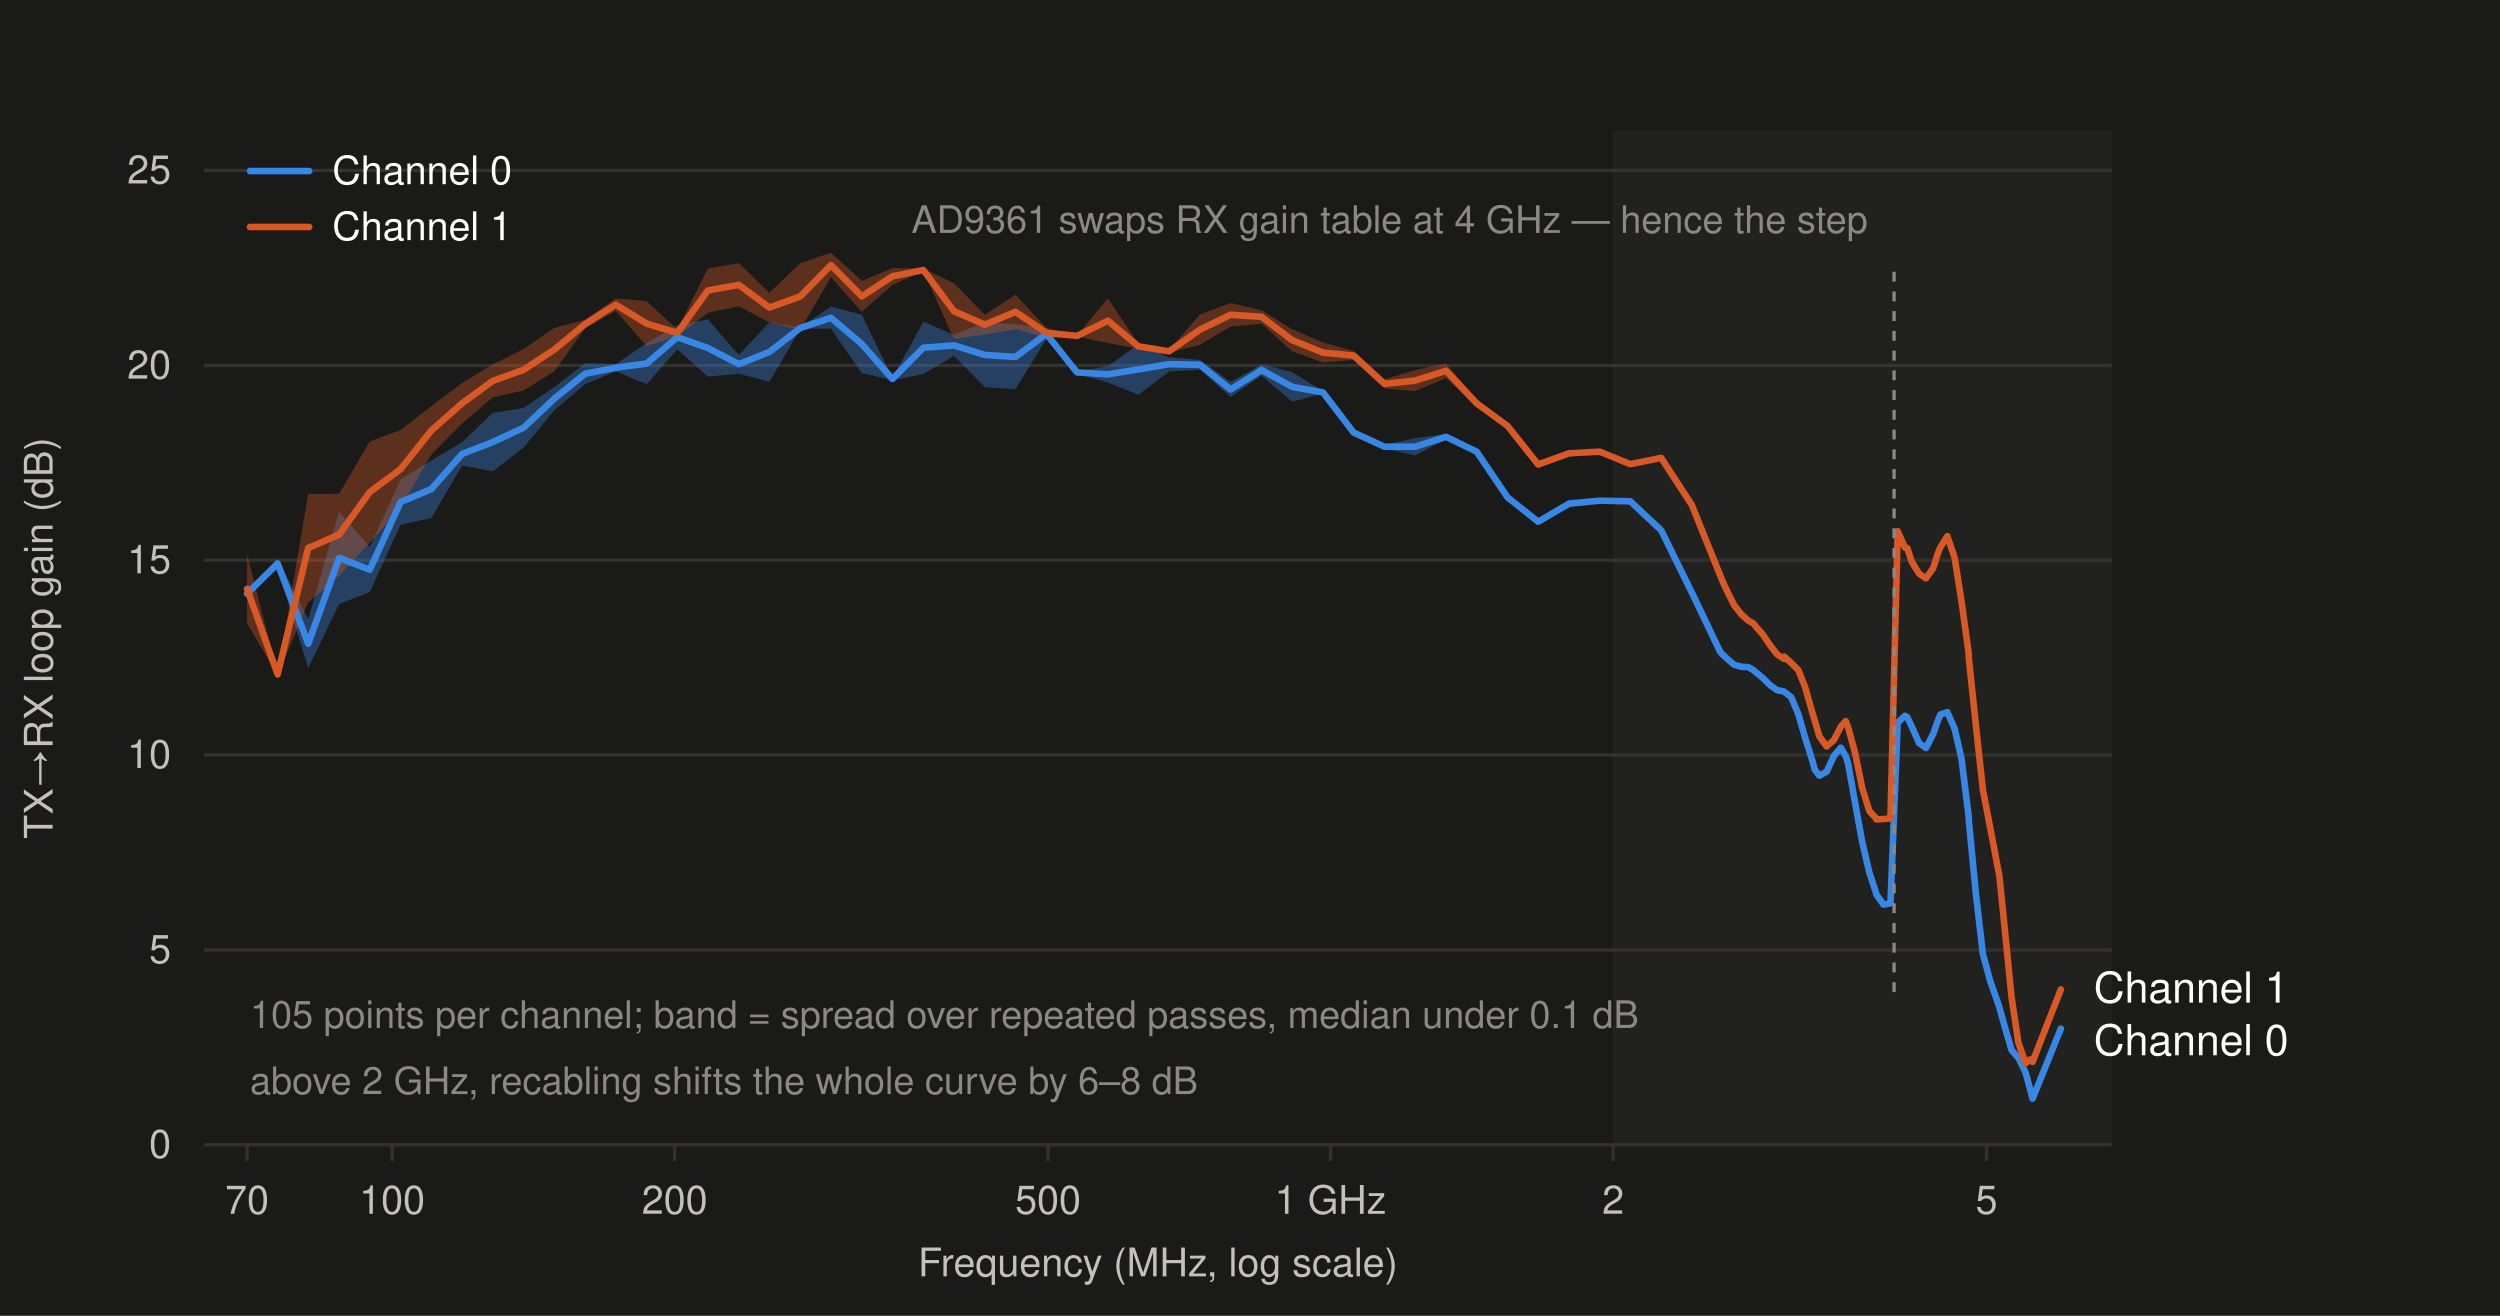
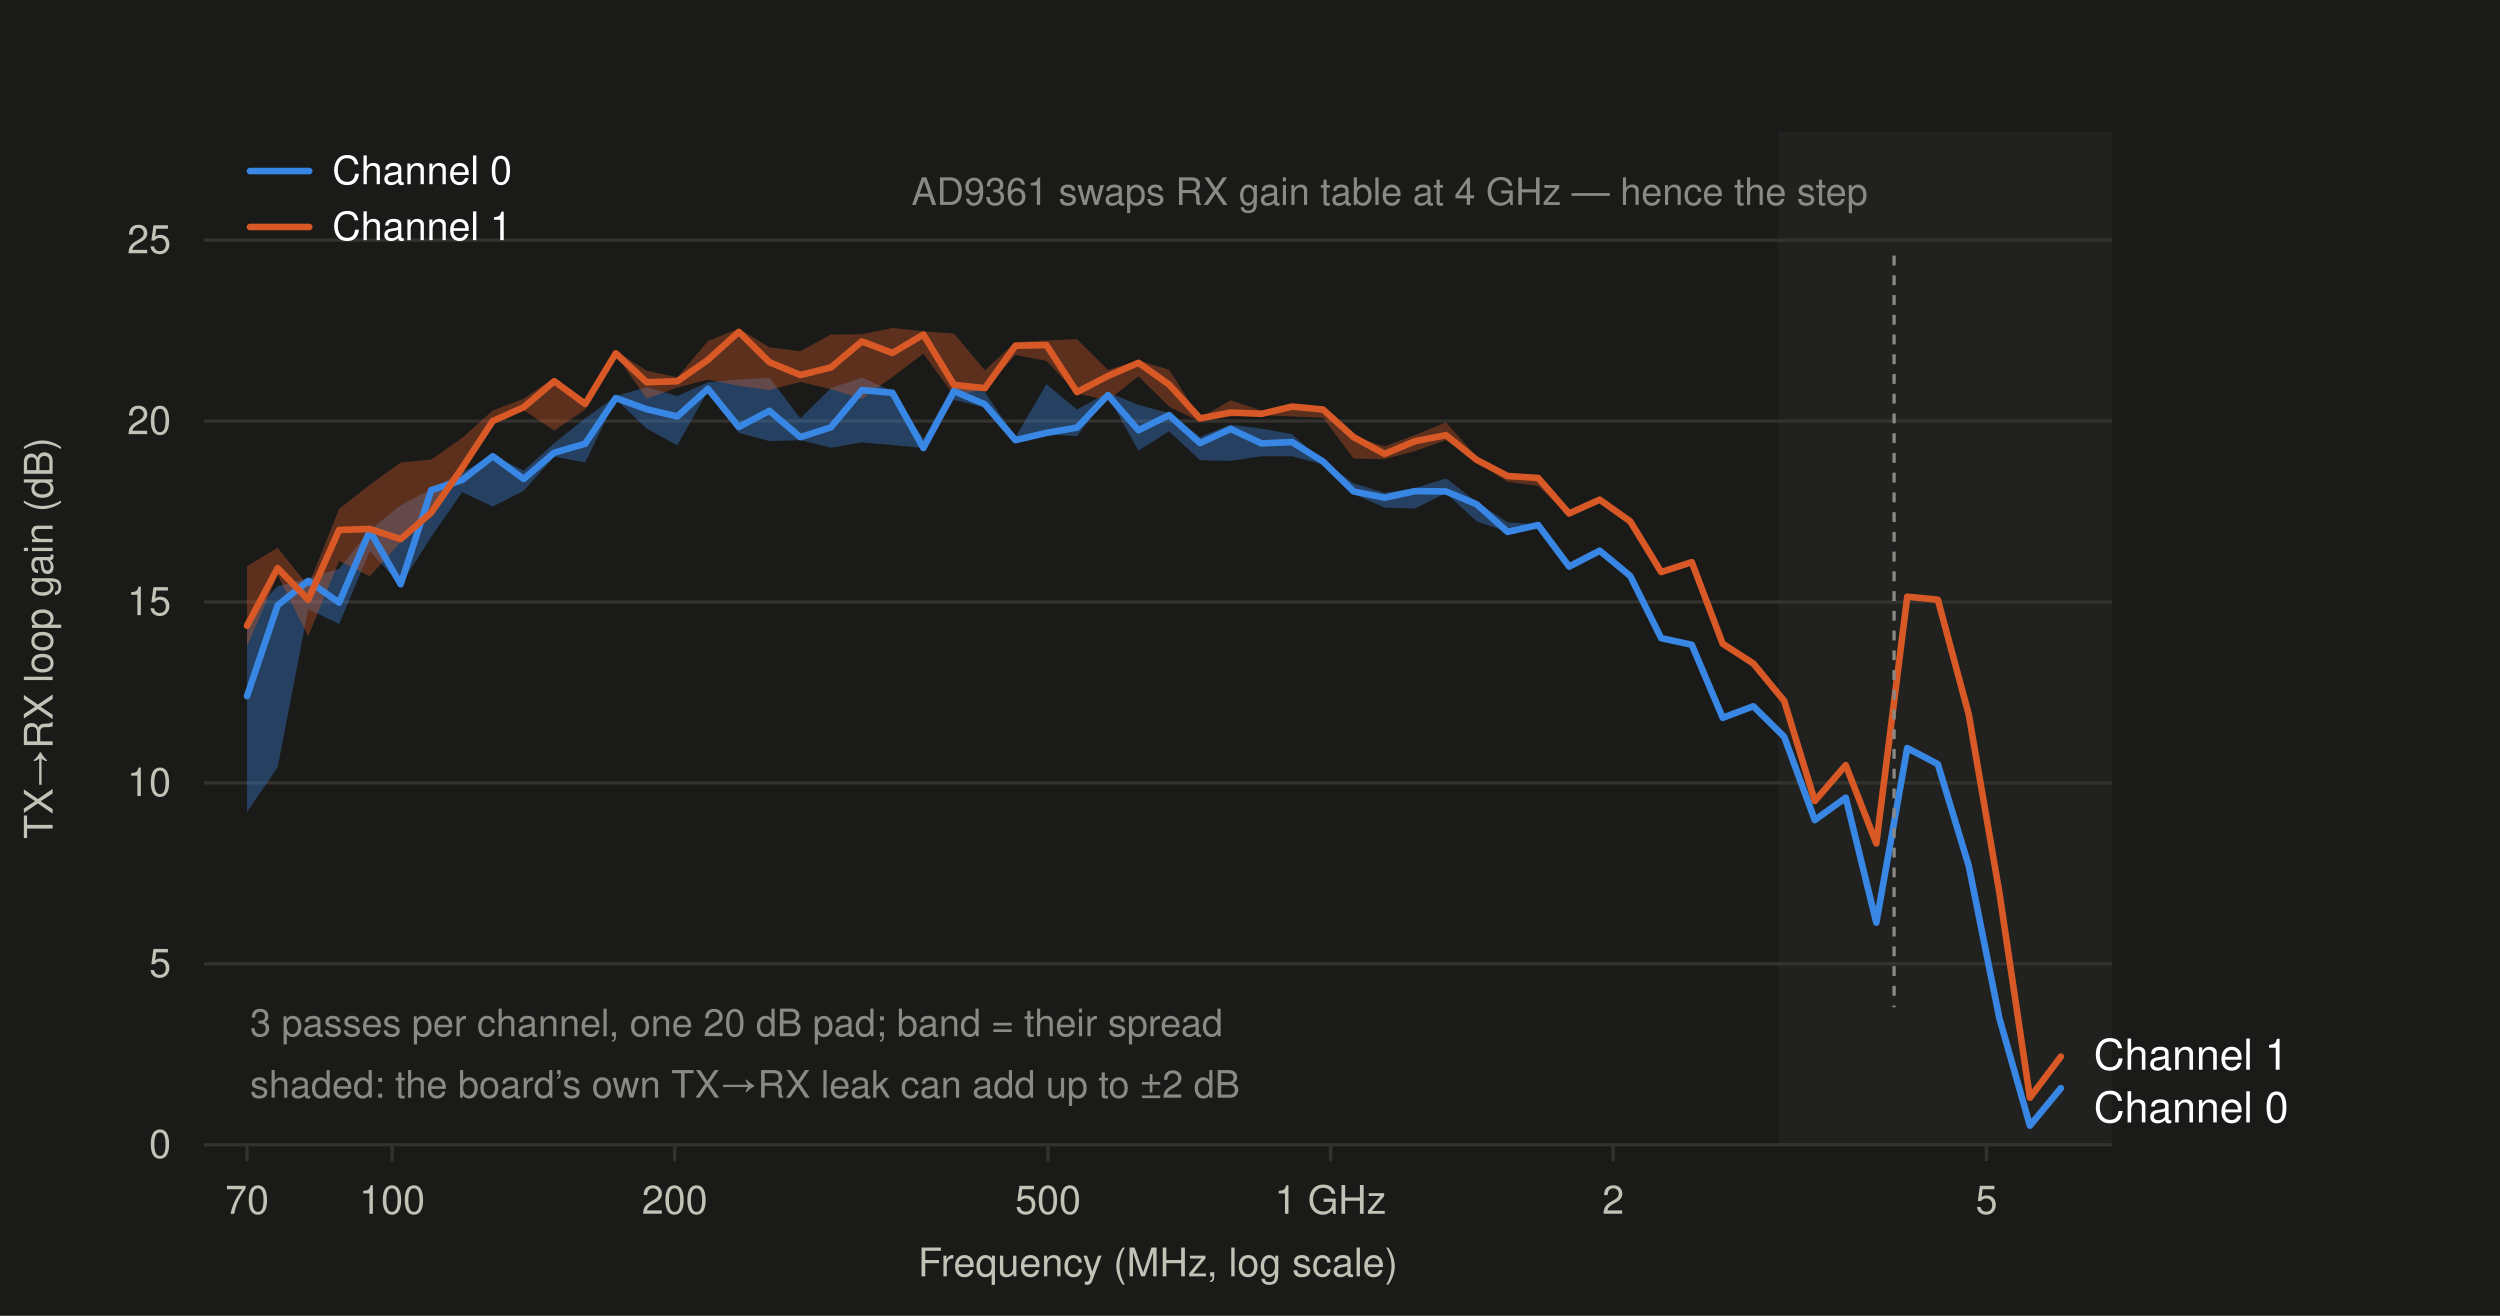
<svg xmlns="http://www.w3.org/2000/svg" width="760" height="400" viewBox="0 0 760 400" font-family="-apple-system,BlinkMacSystemFont,Segoe UI,Helvetica,Arial,sans-serif" role="img" aria-label="Transmit to receive loop gain against frequency, 70 MHz to 6 GHz">
  <rect width="760" height="400" fill="#1a1a19" />
-   <rect x="490.4" y="40" width="151.6" height="308" fill="#8a8985" opacity="0.07" />
+   <rect x="540.6" y="40" width="101.4" height="308" fill="#8a8985" opacity="0.07" />
  <line x1="62" y1="348.0" x2="642" y2="348.0" stroke="#33322f" stroke-width="1" />
  <text x="52" y="352.0" text-anchor="end" font-size="12" fill="#c3c2b7">0</text>
-   <line x1="62" y1="288.8" x2="642" y2="288.8" stroke="#33322f" stroke-width="1" />
-   <text x="52" y="292.8" text-anchor="end" font-size="12" fill="#c3c2b7">5</text>
-   <line x1="62" y1="229.5" x2="642" y2="229.5" stroke="#33322f" stroke-width="1" />
-   <text x="52" y="233.5" text-anchor="end" font-size="12" fill="#c3c2b7">10</text>
-   <line x1="62" y1="170.3" x2="642" y2="170.3" stroke="#33322f" stroke-width="1" />
-   <text x="52" y="174.3" text-anchor="end" font-size="12" fill="#c3c2b7">15</text>
-   <line x1="62" y1="111.1" x2="642" y2="111.1" stroke="#33322f" stroke-width="1" />
-   <text x="52" y="115.1" text-anchor="end" font-size="12" fill="#c3c2b7">20</text>
-   <line x1="62" y1="51.8" x2="642" y2="51.8" stroke="#33322f" stroke-width="1" />
-   <text x="52" y="55.8" text-anchor="end" font-size="12" fill="#c3c2b7">25</text>
+   <line x1="62" y1="293.0" x2="642" y2="293.0" stroke="#33322f" stroke-width="1" />
+   <text x="52" y="297.0" text-anchor="end" font-size="12" fill="#c3c2b7">5</text>
+   <line x1="62" y1="238.0" x2="642" y2="238.0" stroke="#33322f" stroke-width="1" />
+   <text x="52" y="242.0" text-anchor="end" font-size="12" fill="#c3c2b7">10</text>
+   <line x1="62" y1="183.0" x2="642" y2="183.0" stroke="#33322f" stroke-width="1" />
+   <text x="52" y="187.0" text-anchor="end" font-size="12" fill="#c3c2b7">15</text>
+   <line x1="62" y1="128.0" x2="642" y2="128.0" stroke="#33322f" stroke-width="1" />
+   <text x="52" y="132.0" text-anchor="end" font-size="12" fill="#c3c2b7">20</text>
+   <line x1="62" y1="73.0" x2="642" y2="73.0" stroke="#33322f" stroke-width="1" />
+   <text x="52" y="77.0" text-anchor="end" font-size="12" fill="#c3c2b7">25</text>
  <line x1="75.1" y1="348" x2="75.1" y2="353" stroke="#33322f" stroke-width="1" />
  <text x="75.1" y="369" text-anchor="middle" font-size="12" fill="#c3c2b7">70</text>
  <line x1="119.2" y1="348" x2="119.2" y2="353" stroke="#33322f" stroke-width="1" />
  <text x="119.2" y="369" text-anchor="middle" font-size="12" fill="#c3c2b7">100</text>
  <line x1="205.1" y1="348" x2="205.1" y2="353" stroke="#33322f" stroke-width="1" />
  <text x="205.1" y="369" text-anchor="middle" font-size="12" fill="#c3c2b7">200</text>
  <line x1="318.6" y1="348" x2="318.6" y2="353" stroke="#33322f" stroke-width="1" />
  <text x="318.6" y="369" text-anchor="middle" font-size="12" fill="#c3c2b7">500</text>
  <line x1="404.5" y1="348" x2="404.5" y2="353" stroke="#33322f" stroke-width="1" />
  <text x="404.5" y="369" text-anchor="middle" font-size="12" fill="#c3c2b7">1 GHz</text>
  <line x1="490.4" y1="348" x2="490.4" y2="353" stroke="#33322f" stroke-width="1" />
  <text x="490.4" y="369" text-anchor="middle" font-size="12" fill="#c3c2b7">2</text>
  <line x1="603.9" y1="348" x2="603.9" y2="353" stroke="#33322f" stroke-width="1" />
  <text x="603.9" y="369" text-anchor="middle" font-size="12" fill="#c3c2b7">5</text>
  <text x="352" y="388" text-anchor="middle" font-size="12" fill="#c3c2b7">Frequency (MHz, log scale)</text>
  <text x="16" y="194" text-anchor="middle" font-size="12" fill="#c3c2b7" transform="rotate(-90 16 194)">TX→RX loop gain (dB)</text>
-   <polygon points="75.1,180.3 84.4,169.7 93.7,188.2 103.1,155.6 112.4,166.3 121.8,145.7 131.1,140.0 140.5,134.4 149.8,125.5 159.2,124.0 168.5,117.7 177.9,110.4 187.2,110.7 196.6,104.3 205.9,98.9 215.2,97.1 224.6,107.9 233.9,98.0 243.3,99.5 252.6,93.2 262.0,95.7 271.3,114.9 280.7,97.8 290.0,101.8 299.4,98.0 308.7,98.6 318.1,99.9 327.4,112.9 336.8,111.3 346.1,104.7 355.4,108.6 364.8,109.4 374.1,116.1 383.5,110.8 392.8,113.1 402.2,118.9 411.5,130.6 420.9,135.2 430.2,133.2 439.6,131.9 448.9,136.5 458.3,150.1 467.6,158.2 477.0,151.9 486.3,151.7 495.6,152.1 505.0,160.8 514.3,180.0 522.9,198.0 523.7,198.5 525.1,200.3 527.2,201.9 529.4,202.5 531.5,202.8 533.0,203.4 533.7,204.1 535.9,205.8 538.0,208.1 540.2,209.8 542.3,210.0 542.4,210.0 544.5,211.8 546.7,217.1 548.8,224.3 551.0,231.3 551.7,233.6 553.1,235.7 555.3,234.4 557.5,229.7 559.6,227.1 561.1,229.7 561.8,232.0 563.9,243.8 566.1,255.4 568.3,265.0 570.4,271.4 570.4,271.8 572.6,274.7 574.7,274.2 576.9,219.6 579.1,217.2 579.8,217.1 581.2,220.8 583.4,225.9 585.5,227.4 587.7,223.0 589.1,219.0 589.9,216.7 592.0,216.2 594.2,221.2 596.3,230.6 598.5,248.0 598.5,249.1 600.7,271.7 602.8,289.7 605.0,297.9 607.1,303.8 607.8,306.1 609.3,311.2 611.5,319.1 613.6,321.5 615.8,326.0 617.1,330.3 617.9,333.7 626.5,312.1 626.5,313.3 617.9,334.4 617.1,331.5 615.8,326.2 613.6,321.7 611.5,319.2 609.3,312.1 607.8,306.4 607.1,304.3 605.0,298.5 602.8,290.3 600.7,272.3 598.5,249.6 598.5,248.7 596.3,230.8 594.2,221.8 592.0,216.9 589.9,217.7 589.1,219.2 587.7,223.3 585.5,227.4 583.4,226.0 581.2,221.1 579.8,218.9 579.1,218.0 576.9,219.8 574.7,274.9 572.6,275.3 570.4,271.9 570.4,271.9 568.3,265.7 566.1,256.4 563.9,243.8 561.8,232.0 561.1,230.1 559.6,227.6 557.5,230.0 555.3,234.9 553.1,235.8 551.7,234.4 551.0,231.6 548.8,224.4 546.7,217.1 544.5,212.1 542.4,210.7 542.3,210.3 540.2,209.9 538.0,208.2 535.9,206.4 533.7,204.5 533.0,204.1 531.5,202.8 529.4,202.9 527.2,202.2 525.1,200.3 523.7,199.4 522.9,198.1 514.3,180.1 505.0,161.7 495.6,152.7 486.3,152.7 477.0,154.2 467.6,159.1 458.3,152.3 448.9,138.0 439.6,133.6 430.2,138.4 420.9,136.4 411.5,132.4 402.2,119.6 392.8,122.1 383.5,114.2 374.1,120.7 364.8,112.4 355.4,112.9 346.1,120.0 336.8,116.3 327.4,113.6 318.1,103.0 308.7,118.3 299.4,117.7 290.0,108.2 280.7,113.7 271.3,115.6 262.0,113.4 252.6,99.9 243.3,99.9 233.9,116.1 224.6,113.6 215.2,114.5 205.9,106.2 196.6,116.8 187.2,112.9 177.9,116.8 168.5,124.7 159.2,136.0 149.8,143.3 140.5,141.5 131.1,157.5 121.8,159.5 112.4,180.0 103.1,183.6 93.7,203.1 84.4,172.9 75.1,180.7" fill="#3987e5" opacity="0.35" />
-   <polygon points="75.1,168.5 84.4,204.8 93.7,150.2 103.1,150.1 112.4,134.2 121.8,130.7 131.1,123.5 140.5,116.4 149.8,110.8 159.2,106.1 168.5,99.7 177.9,97.2 187.2,90.7 196.6,91.6 205.9,100.2 215.2,81.6 224.6,80.0 233.9,89.0 243.3,80.0 252.6,76.8 262.0,85.4 271.3,81.5 280.7,81.7 290.0,86.1 299.4,95.7 308.7,89.6 318.1,99.7 327.4,102.0 336.8,90.7 346.1,104.6 355.4,106.5 364.8,95.6 374.1,92.1 383.5,94.3 392.8,100.1 402.2,104.1 411.5,106.7 420.9,115.3 430.2,112.5 439.6,110.5 448.9,121.5 458.3,128.7 467.6,140.1 477.0,136.8 486.3,136.8 495.6,141.0 505.0,139.0 514.3,153.1 522.9,174.8 523.7,176.1 525.1,179.7 527.2,183.8 529.4,186.7 531.5,188.3 533.0,189.1 533.7,190.3 535.9,192.7 538.0,195.8 540.2,198.5 542.3,200.2 542.4,199.2 544.5,201.1 546.7,203.6 548.8,208.9 551.0,216.6 551.7,219.0 553.1,223.7 555.3,226.7 557.5,224.7 559.6,220.4 561.1,219.0 561.8,220.4 563.9,228.2 566.1,238.8 568.3,246.4 570.4,248.5 570.4,248.5 572.6,248.8 574.7,248.5 576.9,160.9 579.1,166.5 579.8,165.8 581.2,170.4 583.4,174.2 585.5,175.5 587.7,172.6 589.1,167.9 589.9,166.2 592.0,162.8 594.2,169.5 596.3,182.7 598.5,197.9 598.5,199.1 600.7,220.4 602.8,239.7 605.0,251.3 607.1,262.5 607.8,265.4 609.3,280.8 611.5,303.0 613.6,316.8 615.8,323.1 617.1,321.5 617.9,322.8 626.5,300.6 626.5,301.0 617.9,322.9 617.1,322.8 615.8,323.4 613.6,317.1 611.5,303.2 609.3,281.0 607.8,267.0 607.1,262.8 605.0,251.6 602.8,240.6 600.7,221.1 598.5,200.6 598.5,199.4 596.3,182.9 594.2,169.5 592.0,163.1 589.9,166.4 589.1,168.5 587.7,172.9 585.5,176.1 583.4,174.6 581.2,171.1 579.8,167.5 579.1,166.5 576.9,162.1 574.7,249.2 572.6,249.1 570.4,249.8 570.4,249.1 568.3,246.8 566.1,240.2 563.9,229.1 561.8,221.5 561.1,219.4 559.6,221.4 557.5,225.3 555.3,227.1 553.1,224.0 551.7,219.1 551.0,217.0 548.8,209.0 546.7,203.7 544.5,201.8 542.4,199.9 542.3,200.4 540.2,199.2 538.0,196.3 535.9,193.1 533.7,190.6 533.0,189.9 531.5,189.0 529.4,186.9 527.2,184.3 525.1,180.0 523.7,177.5 522.9,174.8 514.3,154.0 505.0,139.4 495.6,141.2 486.3,137.7 477.0,138.8 467.6,142.2 458.3,130.3 448.9,123.8 439.6,114.9 430.2,118.9 420.9,118.1 411.5,109.4 402.2,110.2 392.8,106.8 383.5,98.4 374.1,99.3 364.8,104.8 355.4,107.2 346.1,106.0 336.8,104.3 327.4,102.3 318.1,102.7 308.7,100.1 299.4,101.7 290.0,103.0 280.7,82.4 271.3,86.6 262.0,94.8 252.6,84.3 243.3,100.2 233.9,98.0 224.6,93.1 215.2,95.1 205.9,102.2 196.6,105.2 187.2,94.5 177.9,99.8 168.5,112.9 159.2,118.7 149.8,120.8 140.5,128.7 131.1,138.2 121.8,154.4 112.4,165.0 103.1,175.0 93.7,183.1 84.4,205.3 75.1,189.5" fill="#d95926" opacity="0.35" />
-   <polyline points="75.1,180.5 84.4,171.3 93.7,195.7 103.1,169.6 112.4,173.2 121.8,152.6 131.1,148.7 140.5,138.0 149.8,134.4 159.2,130.0 168.5,121.2 177.9,113.6 187.2,111.8 196.6,110.5 205.9,102.5 215.2,105.8 224.6,110.7 233.9,107.0 243.3,99.7 252.6,96.6 262.0,104.6 271.3,115.2 280.7,105.7 290.0,105.0 299.4,107.9 308.7,108.5 318.1,101.5 327.4,113.2 336.8,113.8 346.1,112.3 355.4,110.7 364.8,110.9 374.1,118.4 383.5,112.5 392.8,117.6 402.2,119.3 411.5,131.5 420.9,135.8 430.2,135.8 439.6,132.8 448.9,137.3 458.3,151.2 467.6,158.6 477.0,153.1 486.3,152.2 495.6,152.4 505.0,161.2 514.3,180.1 522.9,198.1 523.7,199.0 525.1,200.3 527.2,202.1 529.4,202.7 531.5,202.8 533.0,203.7 533.7,204.3 535.9,206.1 538.0,208.2 540.2,209.8 542.3,210.2 542.4,210.3 544.5,211.9 546.7,217.1 548.8,224.4 551.0,231.4 551.7,234.0 553.1,235.8 555.3,234.6 557.5,229.8 559.6,227.3 561.1,229.9 561.8,232.0 563.9,243.8 566.1,255.9 568.3,265.3 570.4,271.7 570.4,271.9 572.6,275.0 574.7,274.6 576.9,219.7 579.1,217.6 579.8,218.0 581.2,220.9 583.4,225.9 585.5,227.4 587.7,223.1 589.1,219.1 589.9,217.2 592.0,216.5 594.2,221.5 596.3,230.7 598.5,248.4 598.5,249.3 600.7,272.0 602.8,290.0 605.0,298.2 607.1,304.1 607.8,306.2 609.3,311.6 611.5,319.2 613.6,321.6 615.8,326.1 617.1,330.9 617.9,334.0 626.5,312.7" fill="none" stroke="#3987e5" stroke-width="2" stroke-linejoin="round" stroke-linecap="round" />
-   <polyline points="75.1,179.0 84.4,205.0 93.7,166.6 103.1,162.5 112.4,149.6 121.8,142.6 131.1,130.9 140.5,122.6 149.8,115.8 159.2,112.4 168.5,106.3 177.9,98.5 187.2,92.6 196.6,98.4 205.9,101.2 215.2,88.3 224.6,86.6 233.9,93.5 243.3,90.1 252.6,80.6 262.0,90.1 271.3,84.0 280.7,82.1 290.0,94.6 299.4,98.7 308.7,94.8 318.1,101.2 327.4,102.1 336.8,97.5 346.1,105.3 355.4,106.8 364.8,100.2 374.1,95.7 383.5,96.3 392.8,103.4 402.2,107.2 411.5,108.1 420.9,116.7 430.2,115.7 439.6,112.7 448.9,122.6 458.3,129.5 467.6,141.2 477.0,137.8 486.3,137.3 495.6,141.1 505.0,139.2 514.3,153.5 522.9,174.8 523.7,176.8 525.1,179.8 527.2,184.0 529.4,186.8 531.5,188.7 533.0,189.5 533.7,190.4 535.9,192.9 538.0,196.0 540.2,198.9 542.3,200.3 542.4,199.6 544.5,201.5 546.7,203.7 548.8,209.0 551.0,216.8 551.7,219.1 553.1,223.9 555.3,226.9 557.5,225.0 559.6,220.9 561.1,219.2 561.8,221.0 563.9,228.7 566.1,239.5 568.3,246.6 570.4,248.8 570.4,249.1 572.6,249.0 574.7,248.8 576.9,161.5 579.1,166.5 579.8,166.6 581.2,170.8 583.4,174.4 585.5,175.8 587.7,172.7 589.1,168.2 589.9,166.3 592.0,163.0 594.2,169.5 596.3,182.8 598.5,198.7 598.5,199.9 600.7,220.8 602.8,240.1 605.0,251.5 607.1,262.6 607.8,266.2 609.3,280.9 611.5,303.1 613.6,317.0 615.8,323.2 617.1,322.1 617.9,322.8 626.5,300.8" fill="none" stroke="#d95926" stroke-width="2" stroke-linejoin="round" stroke-linecap="round" />
-   <text x="636.5" y="304.8" font-size="13" fill="#ffffff">Channel 1</text>
-   <text x="636.5" y="320.8" font-size="13" fill="#ffffff">Channel 0</text>
+   <polygon points="75.1,188.1 84.4,178.2 93.7,175.8 103.1,172.9 112.4,161.2 121.8,153.6 131.1,148.7 140.5,143.6 149.8,138.3 159.2,143.1 168.5,134.7 177.9,127.2 187.2,120.4 196.6,117.7 205.9,120.4 215.2,116.2 224.6,115.4 233.9,114.8 243.3,127.2 252.6,118.0 262.0,114.8 271.3,118.9 280.7,133.4 290.0,116.9 299.4,119.2 308.7,132.9 318.1,116.8 327.4,124.5 336.8,119.3 346.1,123.1 355.4,125.6 364.8,132.8 374.1,129.1 383.5,130.3 392.8,132.0 402.2,140.3 411.5,146.9 420.9,149.8 430.2,148.4 439.6,145.4 448.9,152.6 458.3,158.8 467.6,159.4 477.0,171.6 486.3,166.4 495.6,173.9 505.0,194.0 514.3,196.0 523.7,218.1 533.0,214.6 542.4,223.8 551.7,249.2 561.1,242.4 570.4,280.1 579.8,227.3 589.1,232.1 598.5,263.0 607.8,309.3 617.1,341.9 626.5,330.3 626.5,330.9 617.1,342.3 607.8,309.6 598.5,264.0 589.1,232.7 579.8,228.7 570.4,281.2 561.1,242.8 551.7,249.6 542.4,224.0 533.0,214.9 523.7,219.4 514.3,196.1 505.0,194.8 495.6,175.7 486.3,168.7 477.0,173.5 467.6,160.6 458.3,161.7 448.9,158.5 439.6,149.9 430.2,154.6 420.9,154.3 411.5,150.2 402.2,141.2 392.8,138.7 383.5,138.7 374.1,140.1 364.8,139.9 355.4,131.1 346.1,137.0 336.8,120.4 327.4,132.6 318.1,132.0 308.7,134.1 299.4,123.8 290.0,121.6 280.7,136.2 271.3,135.3 262.0,134.5 252.6,136.1 243.3,133.8 233.9,134.1 224.6,131.6 215.2,118.8 205.9,135.4 196.6,130.3 187.2,121.4 177.9,140.6 168.5,138.8 159.2,149.2 149.8,154.0 140.5,149.6 131.1,163.2 121.8,177.8 112.4,167.5 103.1,189.7 93.7,185.2 84.4,233.3 75.1,246.8" fill="#3987e5" opacity="0.35" />
+   <polygon points="75.1,172.1 84.4,166.5 93.7,178.2 103.1,154.7 112.4,147.4 121.8,140.6 131.1,139.7 140.5,133.1 149.8,124.8 159.2,121.2 168.5,114.8 177.9,122.7 187.2,106.7 196.6,112.7 205.9,114.7 215.2,103.7 224.6,99.9 233.9,105.6 243.3,106.8 252.6,101.7 262.0,101.6 271.3,99.7 280.7,100.7 290.0,101.4 299.4,112.6 308.7,104.0 318.1,103.5 327.4,103.1 336.8,112.4 346.1,109.6 355.4,112.4 364.8,127.1 374.1,121.7 383.5,124.8 392.8,123.3 402.2,123.5 411.5,132.7 420.9,135.7 430.2,132.2 439.6,128.4 448.9,138.9 458.3,144.2 467.6,144.5 477.0,155.2 486.3,150.9 495.6,158.1 505.0,173.9 514.3,170.9 523.7,194.4 533.0,201.6 542.4,213.0 551.7,242.9 561.1,232.5 570.4,255.6 579.8,181.2 589.1,181.5 598.5,217.0 607.8,271.1 617.1,333.1 626.5,321.1 626.5,321.4 617.1,333.8 607.8,271.4 598.5,218.3 589.1,182.6 579.8,181.5 570.4,256.6 561.1,232.7 551.7,243.6 542.4,213.7 533.0,201.7 523.7,196.0 514.3,171.8 505.0,174.2 495.6,159.7 486.3,152.4 477.0,156.7 467.6,147.7 458.3,146.5 448.9,140.5 439.6,133.8 430.2,137.1 420.9,139.6 411.5,139.4 402.2,127.0 392.8,126.6 383.5,126.2 374.1,126.6 364.8,128.2 355.4,123.6 346.1,114.4 336.8,121.7 327.4,119.6 318.1,109.7 308.7,107.9 299.4,118.3 290.0,120.2 280.7,107.5 271.3,114.6 262.0,121.3 252.6,118.3 243.3,116.1 233.9,118.6 224.6,117.3 215.2,115.4 205.9,117.8 196.6,121.2 187.2,107.9 177.9,124.5 168.5,130.9 159.2,124.7 149.8,128.0 140.5,144.4 131.1,156.7 121.8,164.8 112.4,175.2 103.1,170.5 93.7,193.4 84.4,174.8 75.1,196.5" fill="#d95926" opacity="0.35" />
+   <polyline points="75.1,211.6 84.4,184.0 93.7,176.6 103.1,183.2 112.4,161.4 121.8,177.6 131.1,149.0 140.5,145.9 149.8,138.7 159.2,145.6 168.5,137.6 177.9,134.9 187.2,121.0 196.6,124.4 205.9,126.6 215.2,118.2 224.6,129.8 233.9,124.9 243.3,132.9 252.6,129.9 262.0,118.6 271.3,119.4 280.7,136.2 290.0,118.9 299.4,122.9 308.7,133.8 318.1,131.6 327.4,130.0 336.8,120.1 346.1,130.8 355.4,126.2 364.8,134.7 374.1,130.4 383.5,134.8 392.8,134.4 402.2,140.3 411.5,149.4 420.9,151.3 430.2,149.3 439.6,149.4 448.9,153.3 458.3,161.7 467.6,159.6 477.0,172.2 486.3,167.4 495.6,175.1 505.0,194.0 514.3,196.0 523.7,218.2 533.0,214.7 542.4,224.0 551.7,249.3 561.1,242.5 570.4,280.5 579.8,227.4 589.1,232.3 598.5,263.2 607.8,309.5 617.1,342.2 626.5,330.8" fill="none" stroke="#3987e5" stroke-width="2" stroke-linejoin="round" stroke-linecap="round" />
+   <polyline points="75.1,190.2 84.4,172.7 93.7,182.3 103.1,161.1 112.4,160.8 121.8,163.9 131.1,155.8 140.5,142.2 149.8,128.0 159.2,123.8 168.5,115.9 177.9,122.8 187.2,107.4 196.6,116.2 205.9,115.9 215.2,109.4 224.6,100.9 233.9,110.1 243.3,114.0 252.6,111.7 262.0,103.8 271.3,107.3 280.7,101.7 290.0,117.0 299.4,118.0 308.7,105.1 318.1,104.9 327.4,119.2 336.8,114.3 346.1,110.3 355.4,116.9 364.8,127.2 374.1,125.4 383.5,125.8 392.8,123.6 402.2,124.5 411.5,132.9 420.9,138.0 430.2,134.1 439.6,132.3 448.9,139.8 458.3,144.7 467.6,145.3 477.0,156.1 486.3,151.9 495.6,158.5 505.0,173.9 514.3,170.9 523.7,195.7 533.0,201.7 542.4,213.1 551.7,243.5 561.1,232.6 570.4,256.4 579.8,181.4 589.1,182.3 598.5,217.2 607.8,271.3 617.1,333.7 626.5,321.2" fill="none" stroke="#d95926" stroke-width="2" stroke-linejoin="round" stroke-linecap="round" />
+   <text x="636.5" y="325.2" font-size="13" fill="#ffffff">Channel 1</text>
+   <text x="636.5" y="341.2" font-size="13" fill="#ffffff">Channel 0</text>
  <line x1="76" y1="52" x2="94" y2="52" stroke="#3987e5" stroke-width="2" stroke-linecap="round" />
  <text x="101" y="56" font-size="12" fill="#ffffff">Channel 0</text>
  <line x1="76" y1="69" x2="94" y2="69" stroke="#d95926" stroke-width="2" stroke-linecap="round" />
  <text x="101" y="73" font-size="12" fill="#ffffff">Channel 1</text>
-   <text x="76" y="312.5" font-size="11.5" fill="#8a8985">105 points per channel; band = spread over repeated passes, median under 0.1 dB</text>
-   <text x="76" y="332.6" font-size="11.5" fill="#8a8985">above 2 GHz, recabling shifts the whole curve by 6–8 dB</text>
-   <line x1="575.8" y1="82.6" x2="575.8" y2="303.0" stroke="#8a8985" stroke-width="1" stroke-dasharray="3 3" />
-   <text x="567.8" y="70.8" text-anchor="end" font-size="11.5" fill="#8a8985">AD9361 swaps RX gain table at 4 GHz — hence the step</text>
+   <text x="76" y="315.0" font-size="11.5" fill="#8a8985">3 passes per channel, one 20 dB pad; band = their spread</text>
+   <text x="76" y="333.7" font-size="11.5" fill="#8a8985">shaded: the board’s own TX→RX leak can add up to ±2 dB</text>
+   <line x1="575.8" y1="77.7" x2="575.8" y2="306.2" stroke="#8a8985" stroke-width="1" stroke-dasharray="3 3" />
+   <text x="567.8" y="62.3" text-anchor="end" font-size="11.5" fill="#8a8985">AD9361 swaps RX gain table at 4 GHz — hence the step</text>
</svg>
